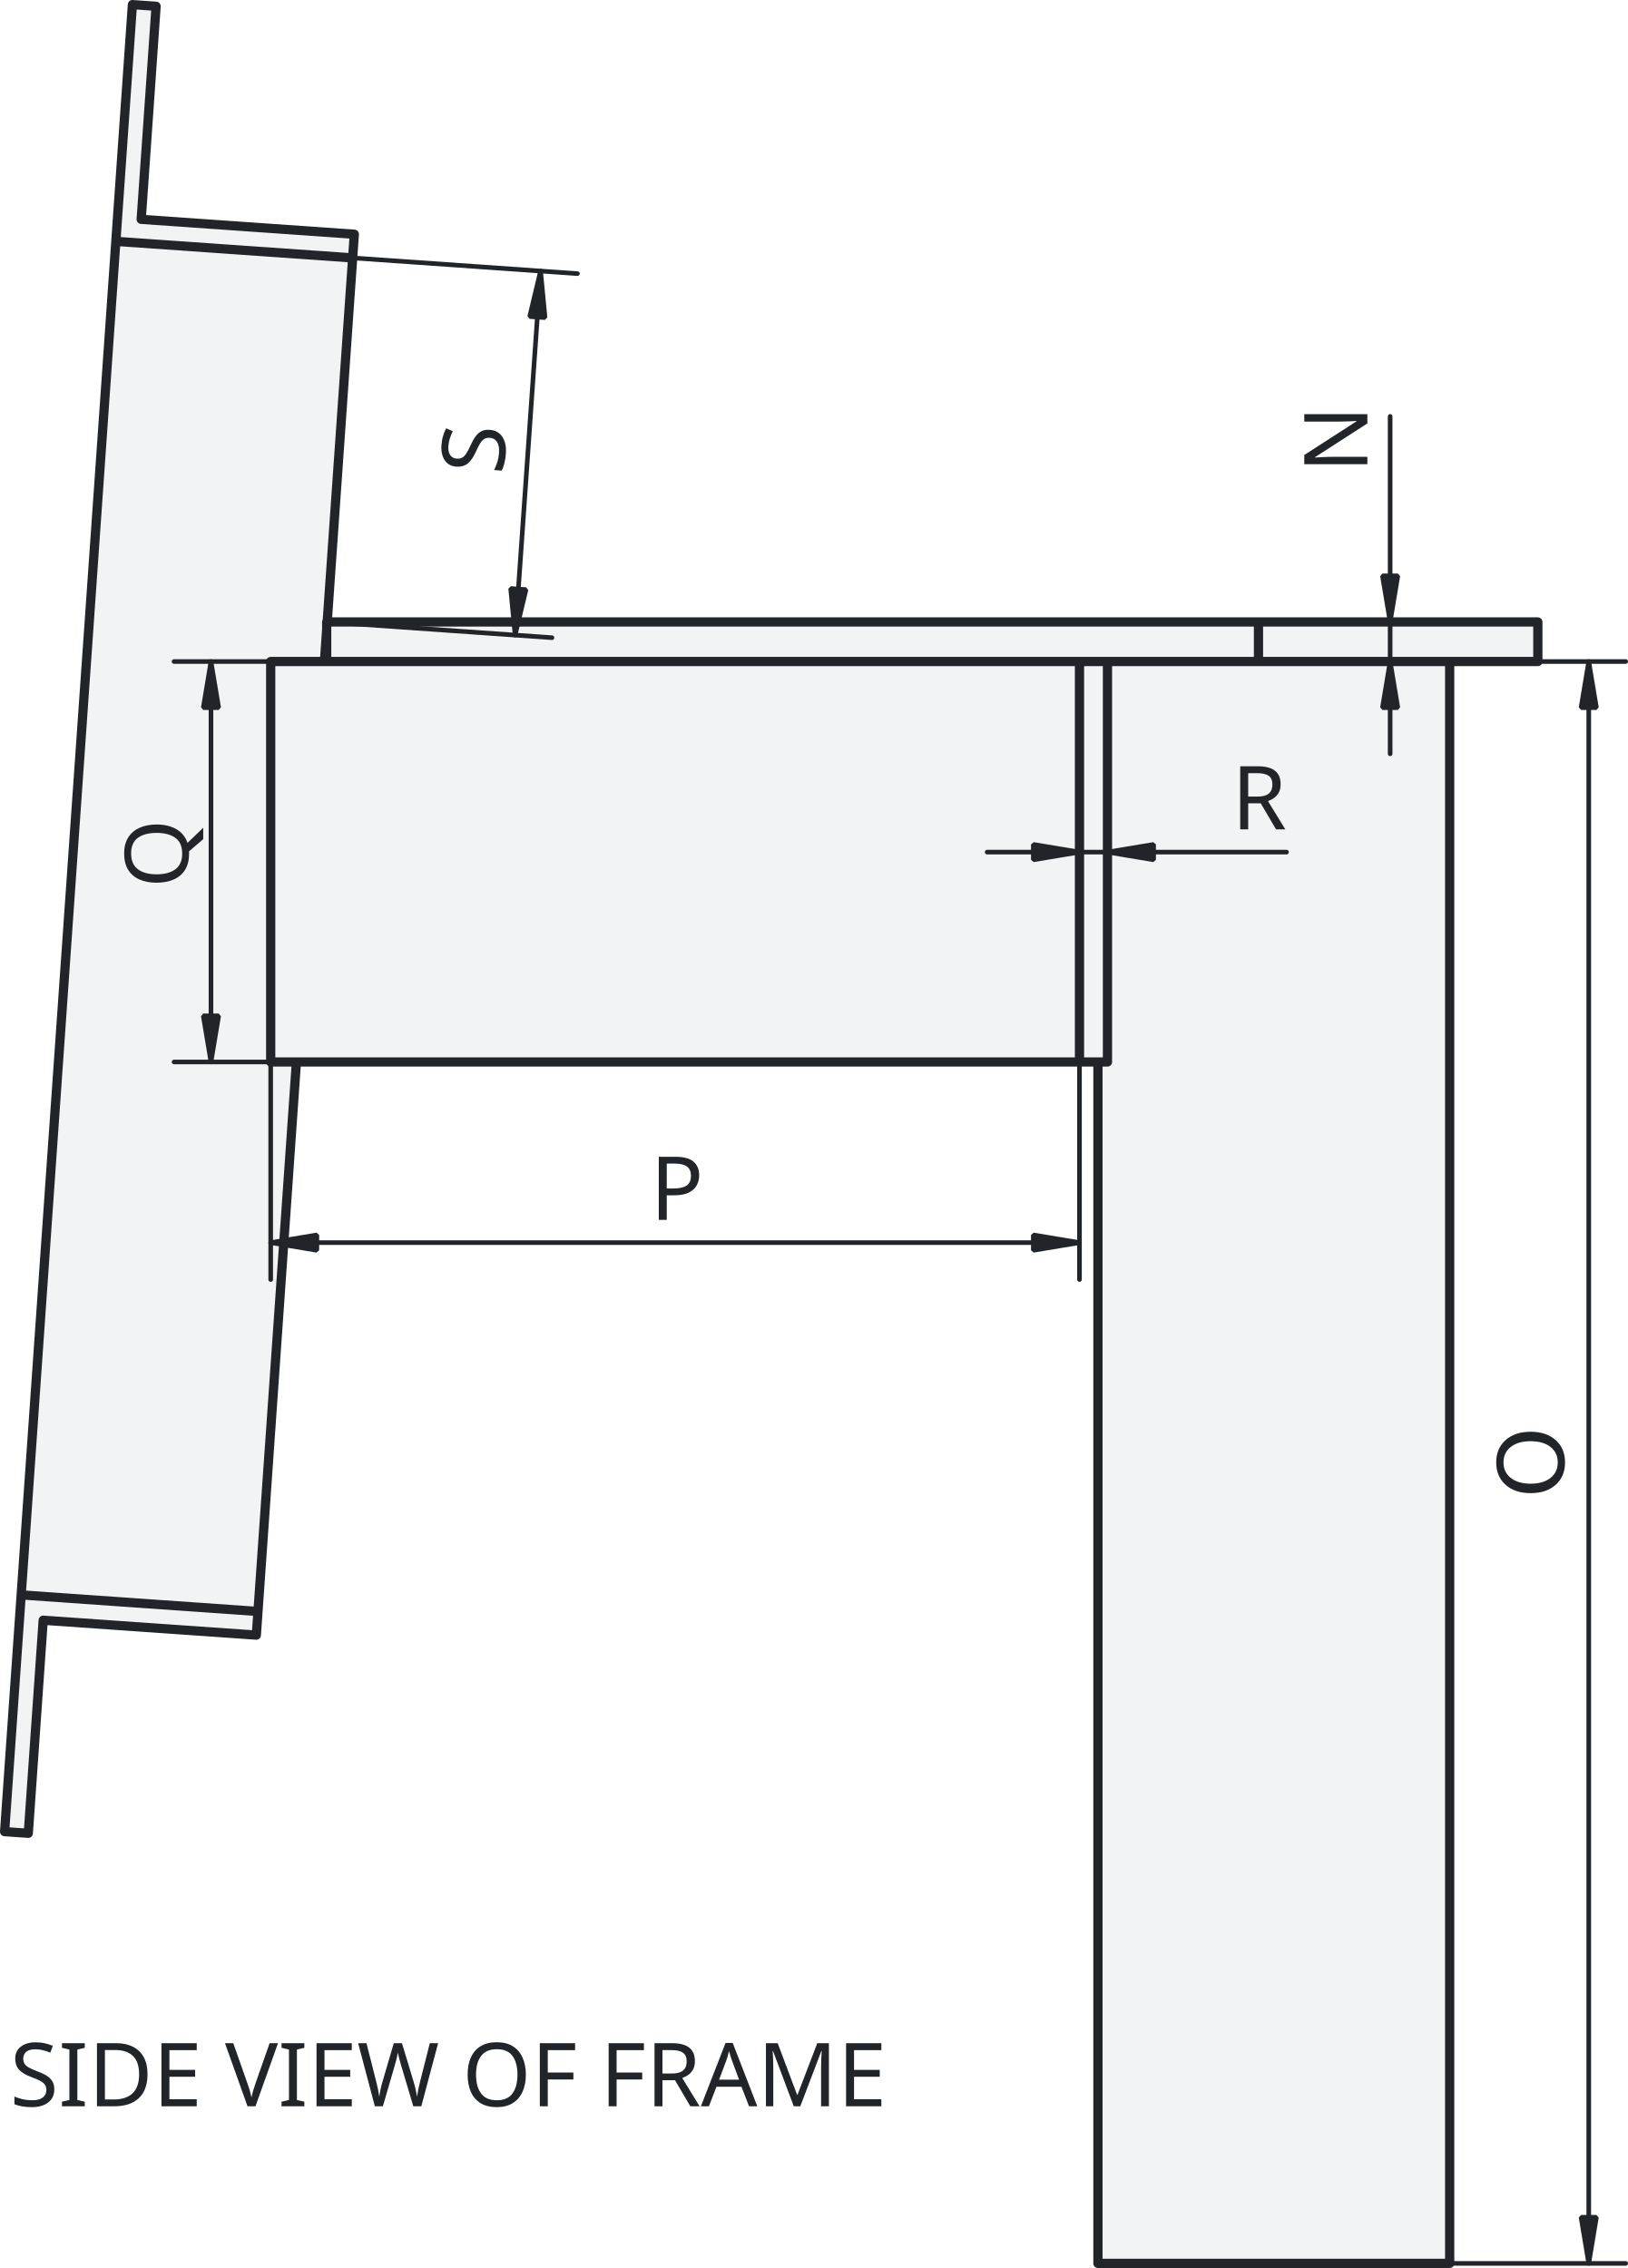
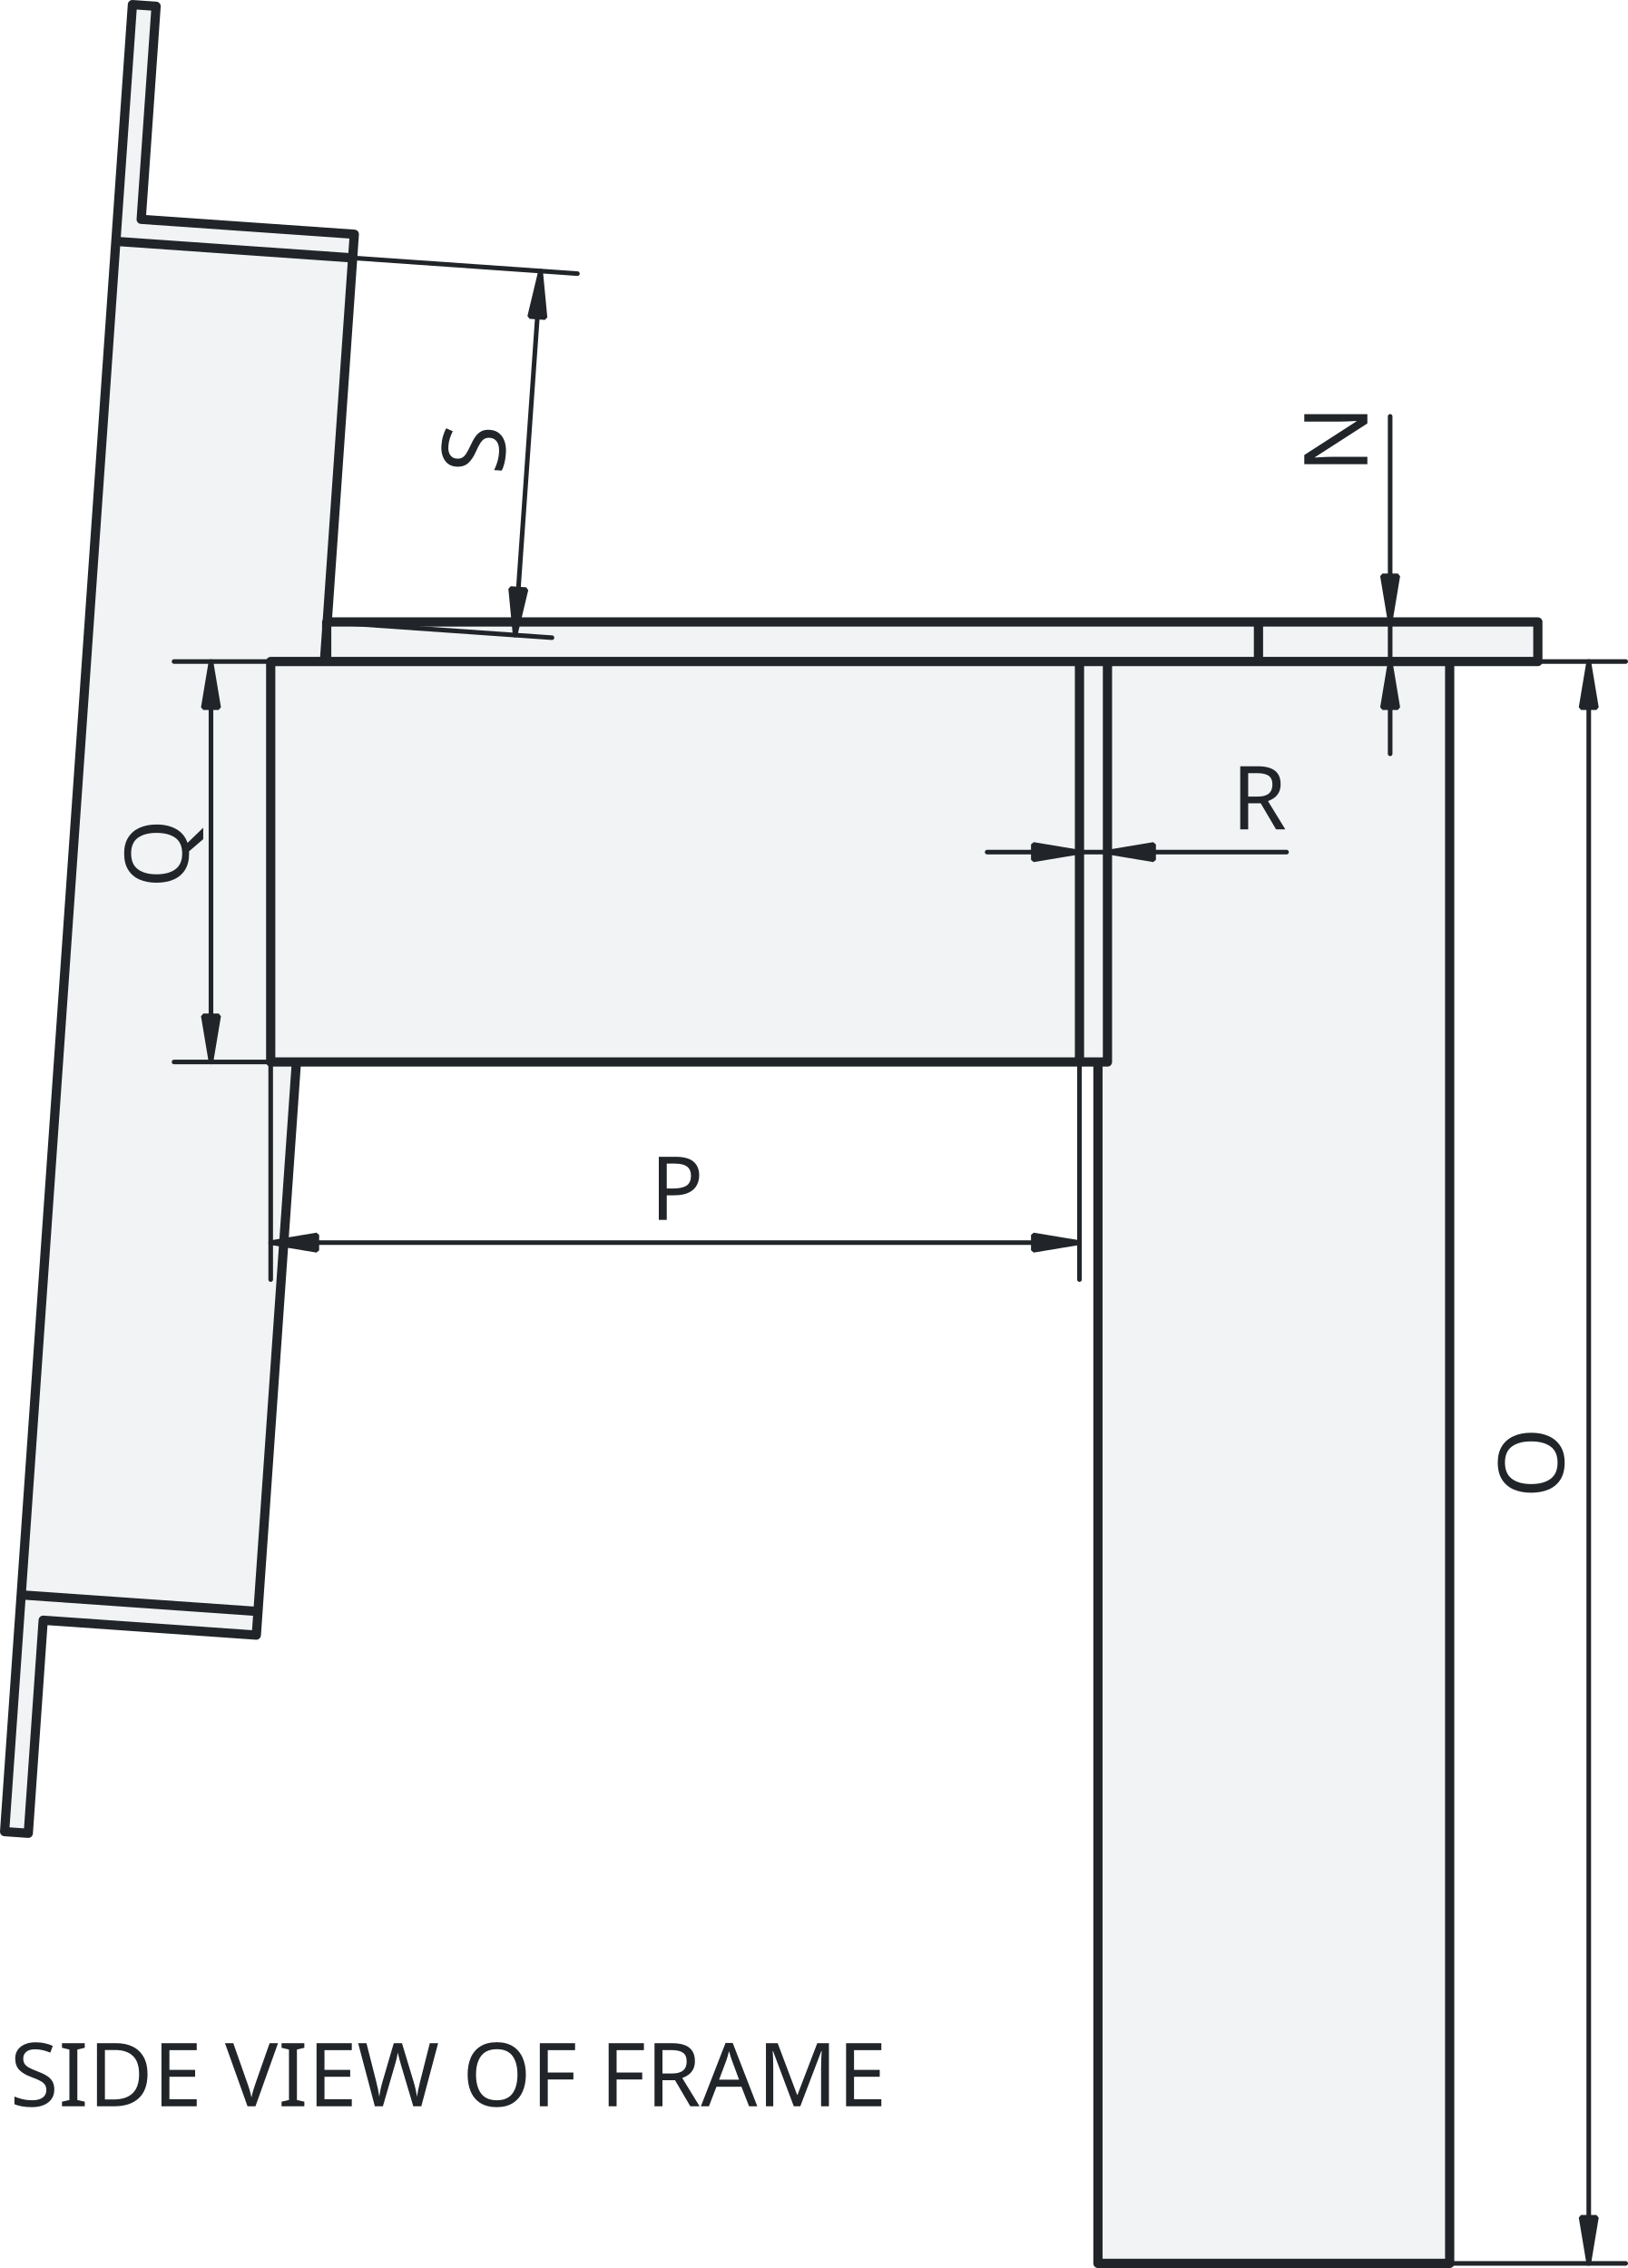
<svg xmlns="http://www.w3.org/2000/svg" height="650.173" version="1.2" viewBox="0 0 1234.439 1720.25" width="466.56">
-   <g fill="none" fill-rule="evenodd" stroke="#000" stroke-linecap="square" stroke-linejoin="bevel" font-family="'Sans Serif'" font-size="31.75" font-weight="400">
+   <g fill="none" fill-rule="evenodd" stroke="#000" stroke-linecap="square" stroke-linejoin="bevel" font-family="Sans" font-size="31.75" font-weight="400">
    <path d="M267.407 195.618 248.098 471.75H1166.086v30h-66.859v1215h-266.7V805.5H224.76l-29.143 416.764-1.255 17.956-161.606-11.301-11.3 161.606-17.956-1.256 12.556-179.561 71.79-1026.646L100.402 3.5l17.956 1.256-11.3 161.605 161.605 11.301-1.256 17.956" vector-effect="non-scaling-stroke" fill="#f1f3f5" stroke="none" />
    <path d="M832.527 805.5h7.217V501.75h259.483v1215h-266.7V805.5M818.531 805.5H205.257V501.75h613.274V805.5" vector-effect="non-scaling-stroke" fill="#f1f3f5" stroke="none" />
    <path d="m87.846 183.062 179.561 12.556-19.309 276.132h-.388v5.547l-1.709 24.453h-40.744V805.5h19.503l-29.143 416.764-179.561-12.556 71.79-1026.646" vector-effect="non-scaling-stroke" fill="#f1f3f5" stroke="none" />
    <path d="M954.253 471.75v30H247.71v-30h706.543M839.744 501.75h-21.213V805.5h21.213V501.75M954.253 471.75v30H1166.086v-30H954.253M16.056 1209.708l179.561 12.556-1.255 17.956-161.606-11.301-11.3 161.606-17.956-1.256 12.556-179.561M87.846 183.062l179.561 12.556 1.256-17.956-161.605-11.301 11.3-161.605L100.402 3.5 87.846 183.062M247.71 477.297l-1.709 24.453h1.709v-24.453" vector-effect="non-scaling-stroke" fill="#f1f3f5" stroke="none" />
    <path d="M267.407 195.618 248.098 471.75M247.71 477.297l-1.709 24.453M224.76 805.5l-29.143 416.764M87.846 183.062l-71.79 1026.646M16.056 1209.708l179.561 12.556M3.5 1389.269l12.556-179.561M195.617 1222.264l-1.255 17.956M194.362 1240.22l-161.606-11.301M32.756 1228.919l-11.3 161.606M21.456 1390.525 3.5 1389.269M87.846 183.062l179.561 12.556M100.402 3.5 87.846 183.062M267.407 195.618l1.256-17.956M268.663 177.662l-161.605-11.301M107.058 166.361l11.3-161.605M118.358 4.756 100.402 3.5M818.531 805.5h21.213M818.531 805.5H205.257M205.257 805.5V501.75M818.531 501.75V805.5M839.744 501.75V805.5M954.253 471.75v30M247.71 471.75v30M954.253 471.75H247.71M1166.086 471.75v30M954.253 471.75h211.833M954.253 501.75h211.833M1099.227 1716.75h-266.7M205.257 501.75h42.453M247.71 501.75h570.821M954.253 501.75H818.531M832.527 805.5v911.25M1099.227 501.75v1215" stroke="#212529" stroke-linecap="round" stroke-width="7" />
    <text fill="#212529" font-family="osifont" font-size="67" stroke="none" x="4" xml:space="preserve" y="92.234" transform="rotate(-86 336.706 23.804)">S</text>
    <path d="m390.597 481.714 19.309-276.131m-142.499-9.965 170.431 11.918M248.098 471.75l170.431 11.917" stroke="#212529" stroke-linecap="round" stroke-width="3.5" />
    <path d="m409.903 205.585-8.26 34.508 11.638.814-3.378-35.322M390.593 481.716l8.26-34.508-11.638-.814 3.378 35.322" fill="#212529" stroke="#212529" stroke-linecap="round" stroke-width="3.5" />
    <text fill="#212529" font-family="osifont" font-size="67" stroke="none" x="4" xml:space="preserve" y="92.234" transform="translate(489.043 833.015)">P</text>
    <path d="M818.531 942.512H205.257m0-137.012v165.012M818.531 805.5v165.012" stroke="#212529" stroke-linecap="round" stroke-width="3.5" />
    <path d="m205.253 942.515 35 5.833v-11.666l-35 5.833M818.523 942.515l-35-5.833v11.666l35-5.833" fill="#212529" stroke="#212529" stroke-linecap="round" stroke-width="3.5" />
    <text fill="#212529" font-family="osifont" font-size="67" stroke="none" x="4" xml:space="preserve" y="92.234" transform="rotate(-90 364.042 313.569)">Q</text>
    <path d="M159.978 805.5V501.75m45.279 0h-73.279m73.279 303.75h-73.279" stroke="#212529" stroke-linecap="round" stroke-width="3.5" />
    <path d="m159.973 501.752-5.833 35h11.666l-5.833-35M159.973 805.505l5.833-35H154.14l5.833 35" fill="#212529" stroke="#212529" stroke-linecap="round" stroke-width="3.5" />
    <text fill="#212529" font-family="osifont" font-size="67" stroke="none" x="4" xml:space="preserve" y="92.234" transform="translate(929.923 536.816)">R</text>
    <path d="M975.516 646.314H748.531m70-144.564v172.564m21.213-172.564v172.564" stroke="#212529" stroke-linecap="round" stroke-width="3.5" />
    <path d="m818.523 646.316-35-5.833v11.666l35-5.833M839.743 646.316l35 5.833v-11.666l-35 5.833" fill="#212529" stroke="#212529" stroke-linecap="round" stroke-width="3.5" />
-     <text fill="#212529" font-family="'DejaVu Sans'" font-size="69" stroke="none" x="4" xml:space="preserve" y="68.047" transform="rotate(-90 1129.044 11.361)">O</text>
+     <text fill="#212529" font-family="Sans" font-size="69" stroke="none" x="4" xml:space="preserve" y="68.047" transform="rotate(-90 1129.044 11.361)">O</text>
    <path d="M1204.689 501.75v1215m-105.462 0h133.462m-133.462-1215h133.462" stroke="#212529" stroke-linecap="round" stroke-width="3.5" />
    <path d="m1204.683 1716.755 5.833-35h-11.666l5.833 35M1204.683 501.752l-5.833 35h11.666l-5.833-35" fill="#212529" stroke="#212529" stroke-linecap="round" stroke-width="3.5" />
    <text fill="#212529" font-family="osifont" font-size="67" stroke="none" x="4" xml:space="preserve" y="92.234" transform="rotate(-90 653.579 -291.014)">N</text>
    <path d="M1054.093 571.75V315.828m-99.84 155.922h127.84m-127.84 30h127.84" stroke="#212529" stroke-linecap="round" stroke-width="3.5" />
    <path d="m1054.093 471.752 5.833-35h-11.666l5.833 35M1054.093 501.752l-5.833 35h11.666l-5.833-35" fill="#212529" stroke="#212529" stroke-linecap="round" stroke-width="3.5" />
    <text fill="#212529" font-family="osifont" font-size="67" stroke="none" x="4" xml:space="preserve" y="92.234" transform="translate(3.525 1505.345)">SIDE VIEW OF FRAME</text>
  </g>
</svg>
